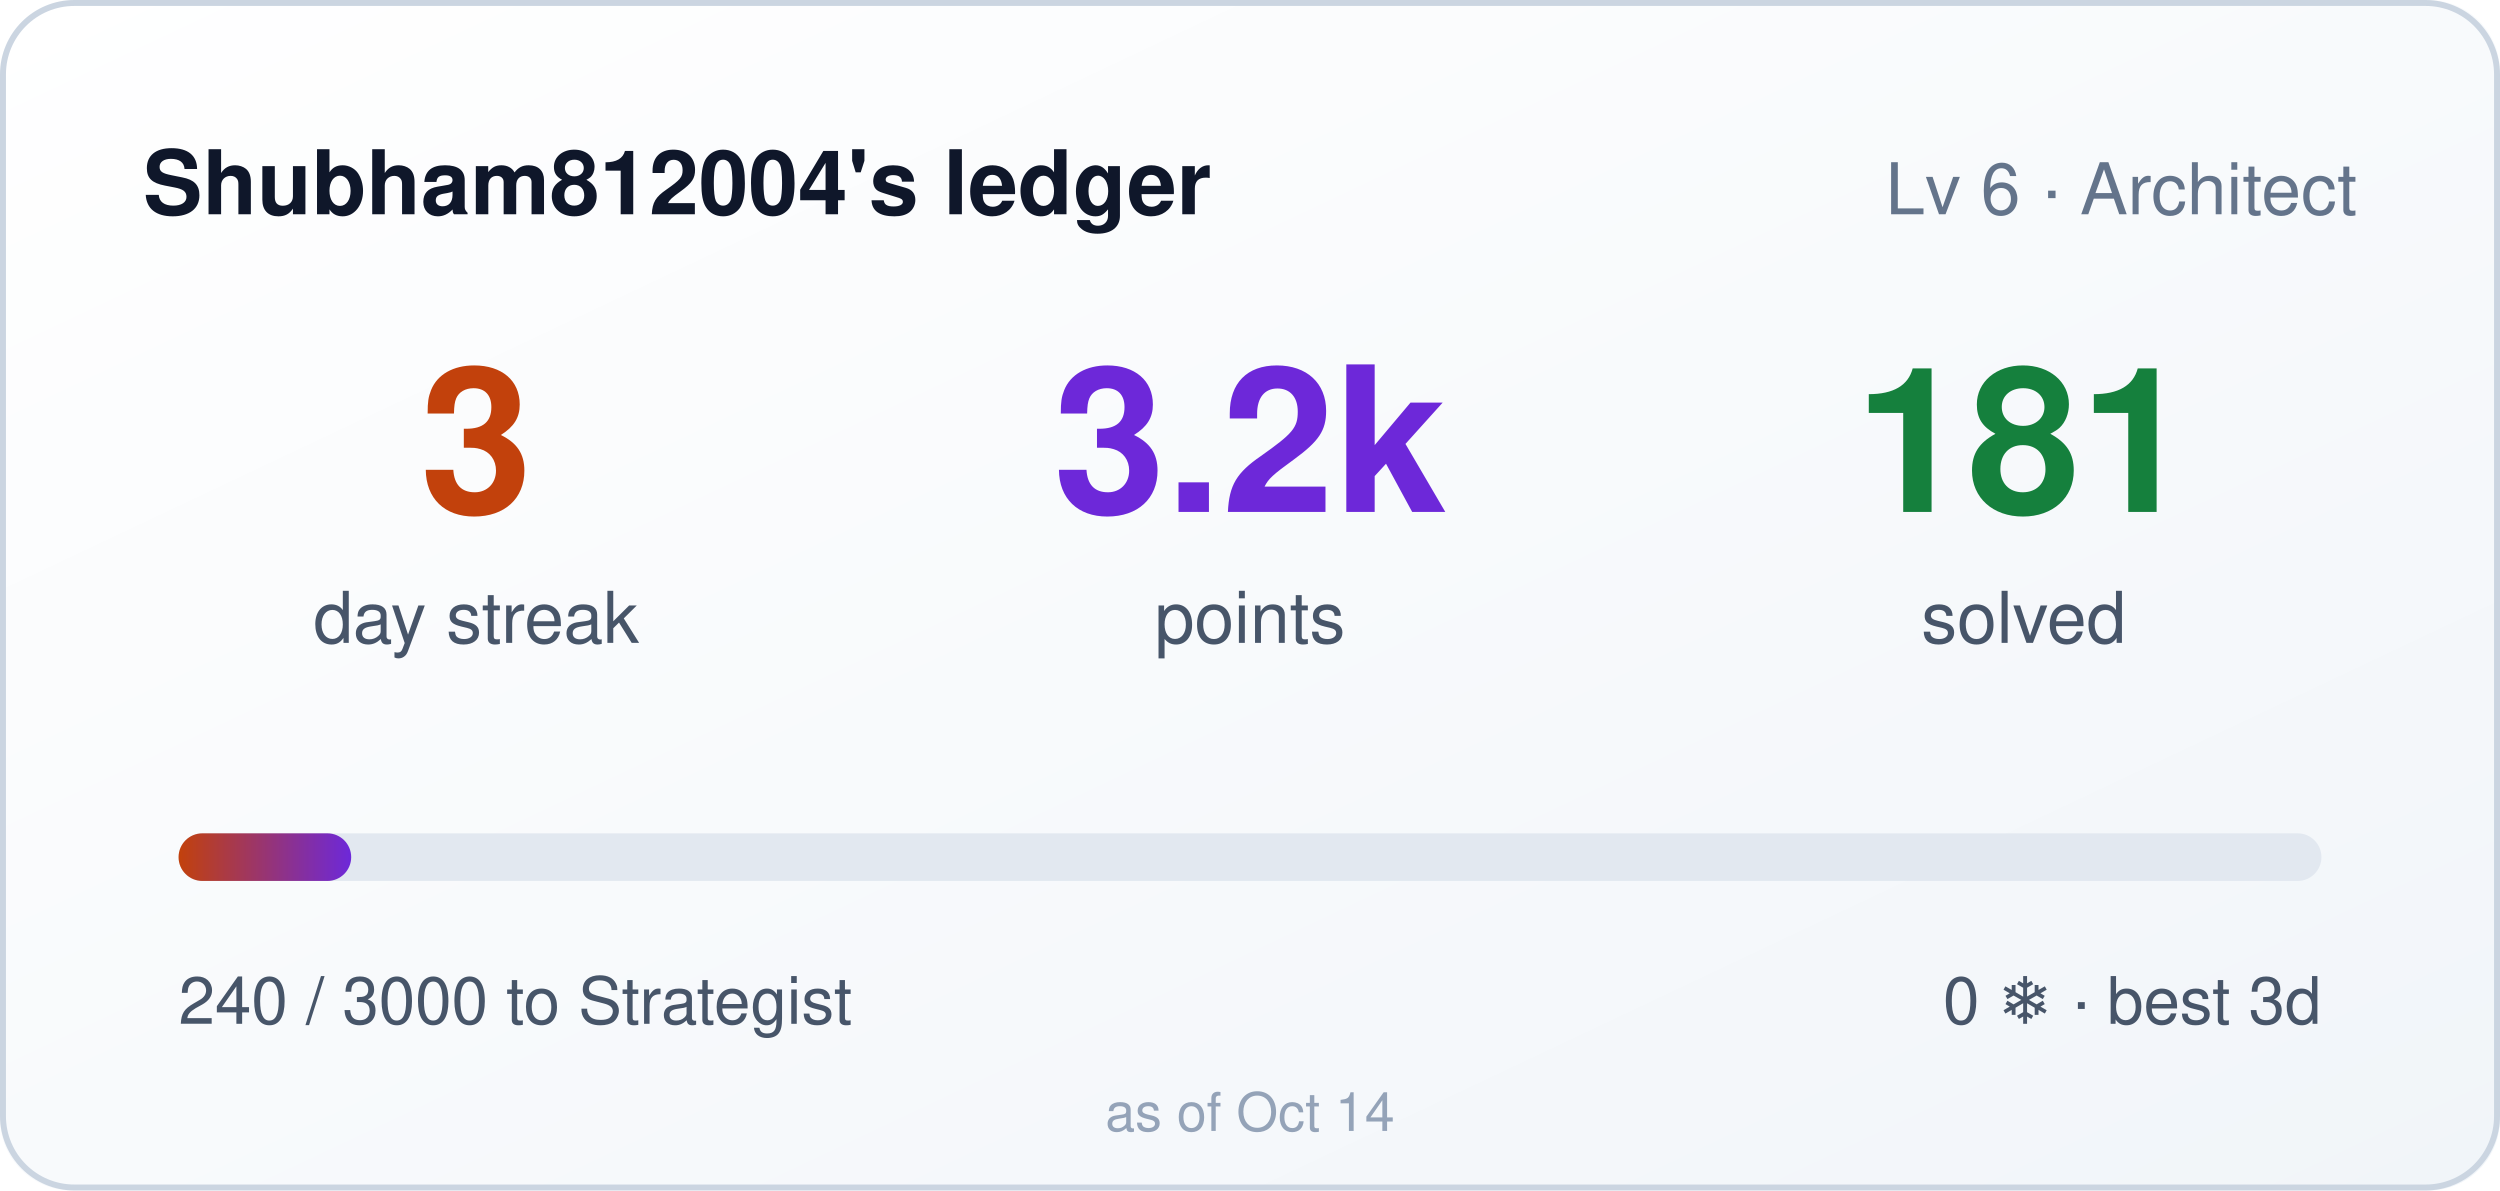
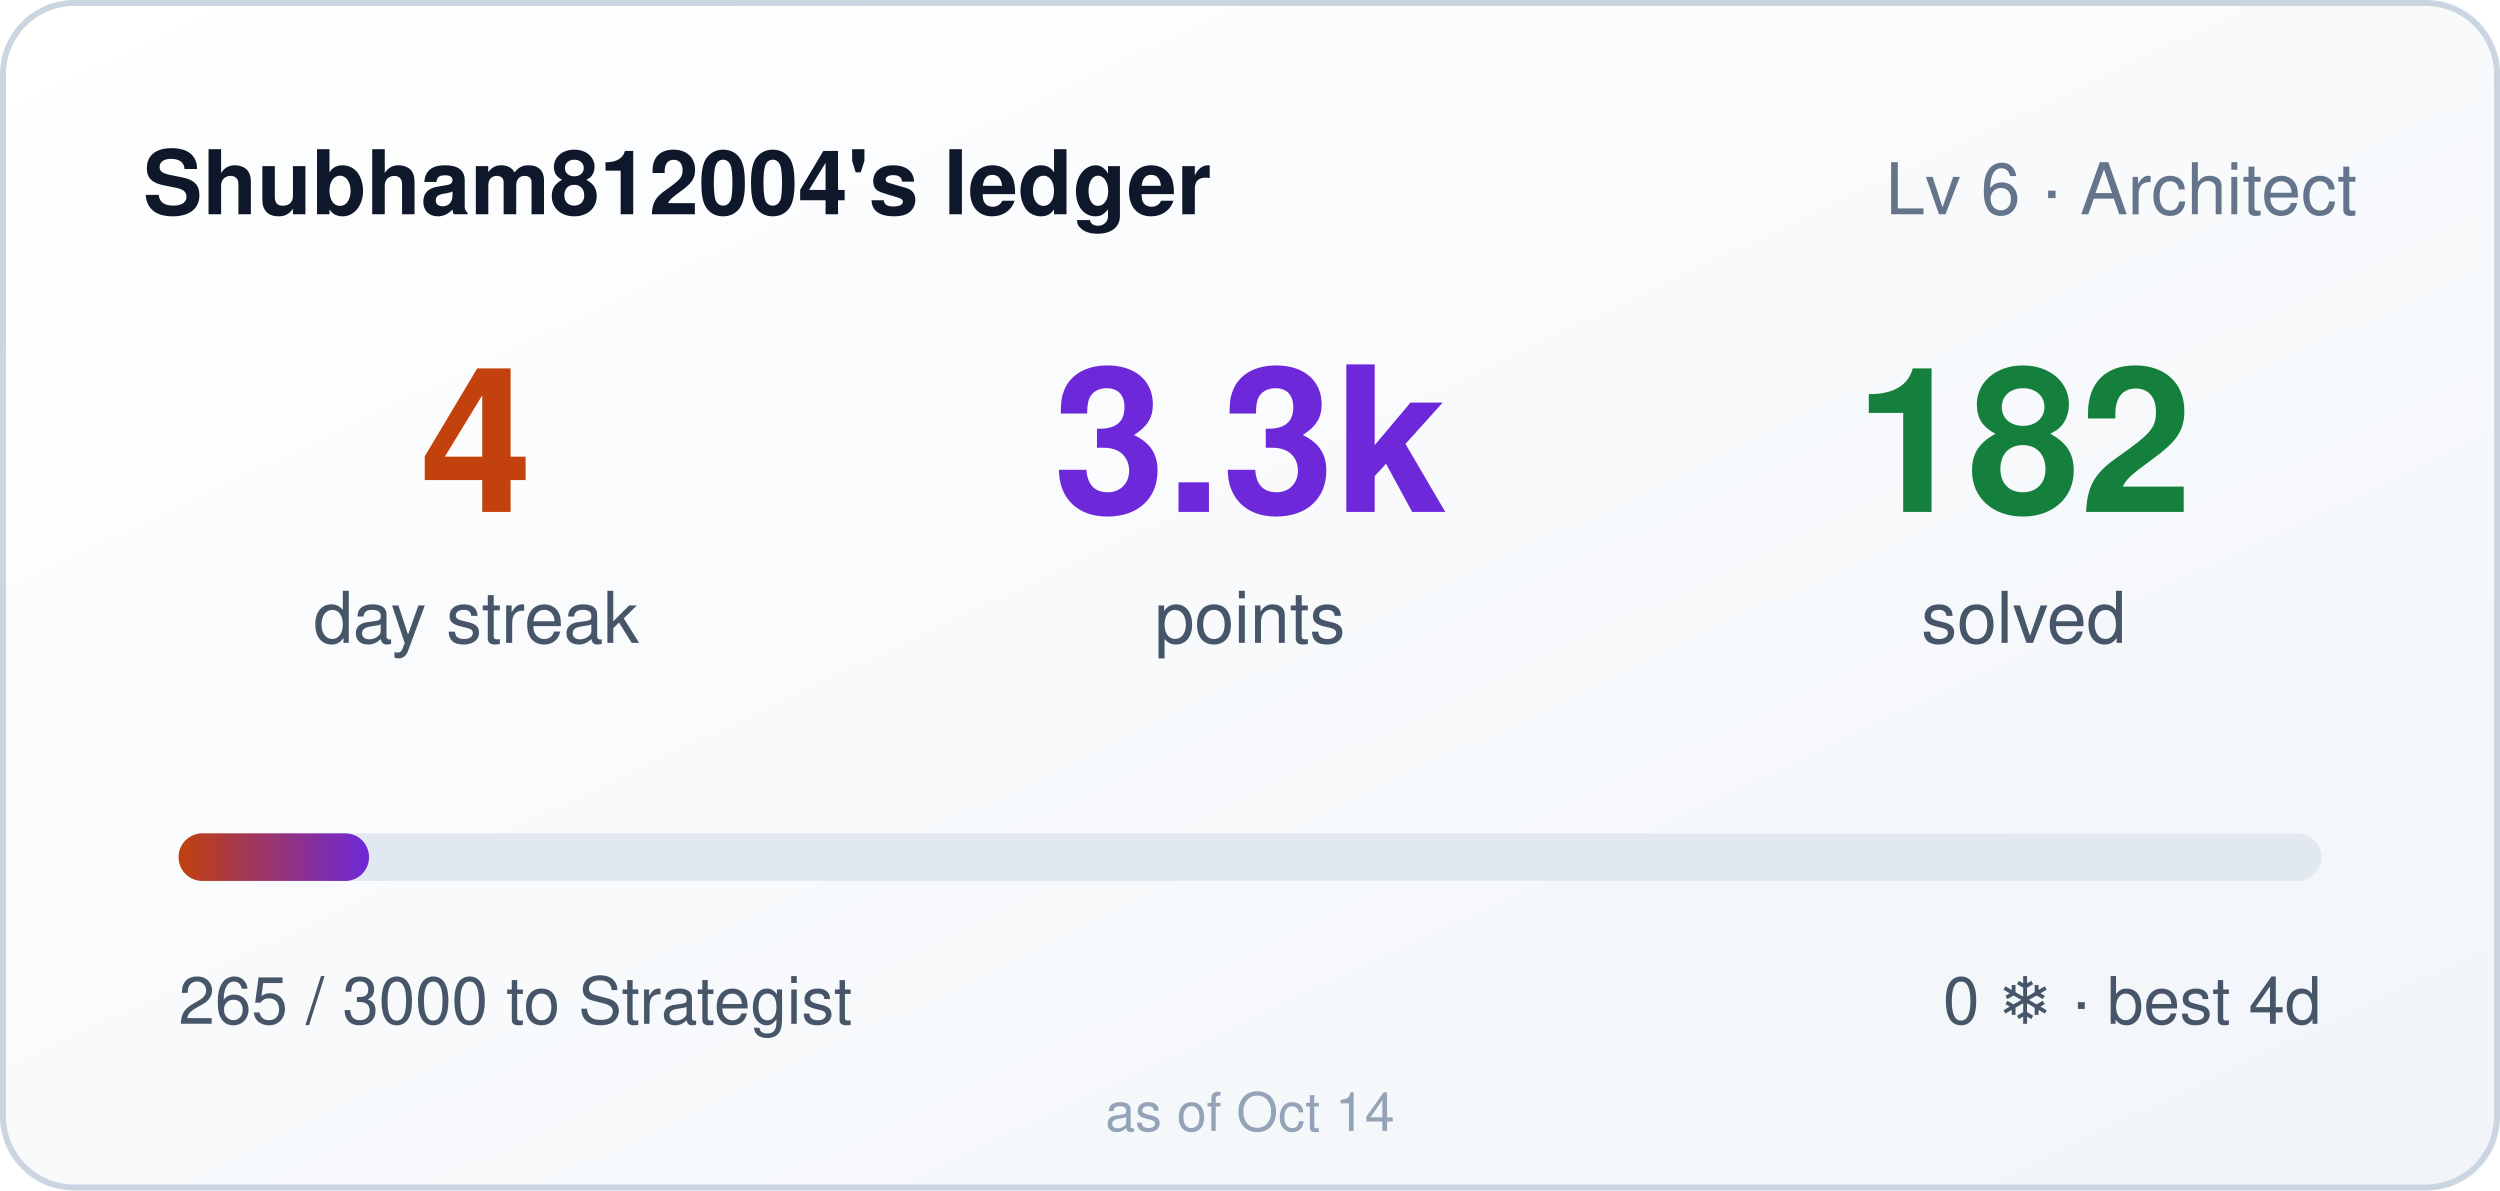
- <svg xmlns="http://www.w3.org/2000/svg" width="420" height="200" role="img" aria-label="Shubham812004's ledger: 3 day streak, 3240 points">
+ <svg xmlns="http://www.w3.org/2000/svg" width="420" height="200" role="img" aria-label="Shubham812004's ledger: 4 day streak, 3265 points">
  <style>
    .bar,.n{transform-box:fill-box}
    .bar{transform-origin:left center}
    @media (prefers-reduced-motion: no-preference){
      .bar{animation:cl-grow .9s cubic-bezier(.22,1,.36,1) both}
      .n{animation:cl-rise .5s ease-out both}
      .n2{animation-delay:.08s}
      .n3{animation-delay:.16s}
    }
    @keyframes cl-grow{from{transform:scaleX(0)}to{transform:scaleX(1)}}
    @keyframes cl-rise{from{opacity:0;transform:translateY(6px)}to{opacity:1;transform:none}}
  </style>
  <defs>
    <linearGradient id="bg" x1="0" y1="0" x2="1" y2="1">
      <stop offset="0" stop-color="#ffffff" />
      <stop offset="1" stop-color="#f1f5f9" />
    </linearGradient>
    <linearGradient id="bar" x1="0" y1="0" x2="1" y2="0">
      <stop offset="0" stop-color="#c2410c" />
      <stop offset="1" stop-color="#6d28d9" />
    </linearGradient>
  </defs>
  <rect width="420" height="200" rx="12" fill="url(#bg)" />
  <rect x="0.5" y="0.5" width="419" height="199" rx="12" fill="none" stroke="#cbd5e1" />
  <text x="24" y="36" fill="#0f172a" font-size="15" font-weight="600" font-family="Segoe UI,Helvetica,Arial,sans-serif">Shubham812004's ledger</text>
  <text x="396" y="36" fill="#64748b" font-size="12" text-anchor="end" font-family="Segoe UI,Helvetica,Arial,sans-serif">Lv 6 · Architect</text>
  <g font-family="Segoe UI,Helvetica,Arial,sans-serif">
-     <text class="n n1" x="80" y="86" fill="#c2410c" font-size="34" font-weight="700" text-anchor="middle">3</text>
+     <text class="n n1" x="80" y="86" fill="#c2410c" font-size="34" font-weight="700" text-anchor="middle">4</text>
    <text x="80" y="108" fill="#475569" font-size="12" text-anchor="middle">day streak</text>
-     <text class="n n2" x="210" y="86" fill="#6d28d9" font-size="34" font-weight="700" text-anchor="middle">3.2k</text>
+     <text class="n n2" x="210" y="86" fill="#6d28d9" font-size="34" font-weight="700" text-anchor="middle">3.3k</text>
    <text x="210" y="108" fill="#475569" font-size="12" text-anchor="middle">points</text>
-     <text class="n n3" x="340" y="86" fill="#15803d" font-size="34" font-weight="700" text-anchor="middle">181</text>
+     <text class="n n3" x="340" y="86" fill="#15803d" font-size="34" font-weight="700" text-anchor="middle">182</text>
    <text x="340" y="108" fill="#475569" font-size="12" text-anchor="middle">solved</text>
  </g>
  <rect x="30" y="140" width="360" height="8" rx="4" fill="#e2e8f0" />
-   <rect class="bar" x="30" y="140" width="29" height="8" rx="4" fill="url(#bar)" />
-   <text x="30" y="172" fill="#475569" font-size="11" font-family="Segoe UI,Helvetica,Arial,sans-serif">240 / 3000 to Strategist</text>
-   <text x="390" y="172" fill="#475569" font-size="11" text-anchor="end" font-family="Segoe UI,Helvetica,Arial,sans-serif">0 ❄ · best 3d</text>
+   <rect class="bar" x="30" y="140" width="32" height="8" rx="4" fill="url(#bar)" />
+   <text x="30" y="172" fill="#475569" font-size="11" font-family="Segoe UI,Helvetica,Arial,sans-serif">265 / 3000 to Strategist</text>
+   <text x="390" y="172" fill="#475569" font-size="11" text-anchor="end" font-family="Segoe UI,Helvetica,Arial,sans-serif">0 ❄ · best 4d</text>
  <text x="210" y="190" fill="#94a3b8" font-size="9" text-anchor="middle" font-family="Segoe UI,Helvetica,Arial,sans-serif">as of Oct 14</text>
</svg>
